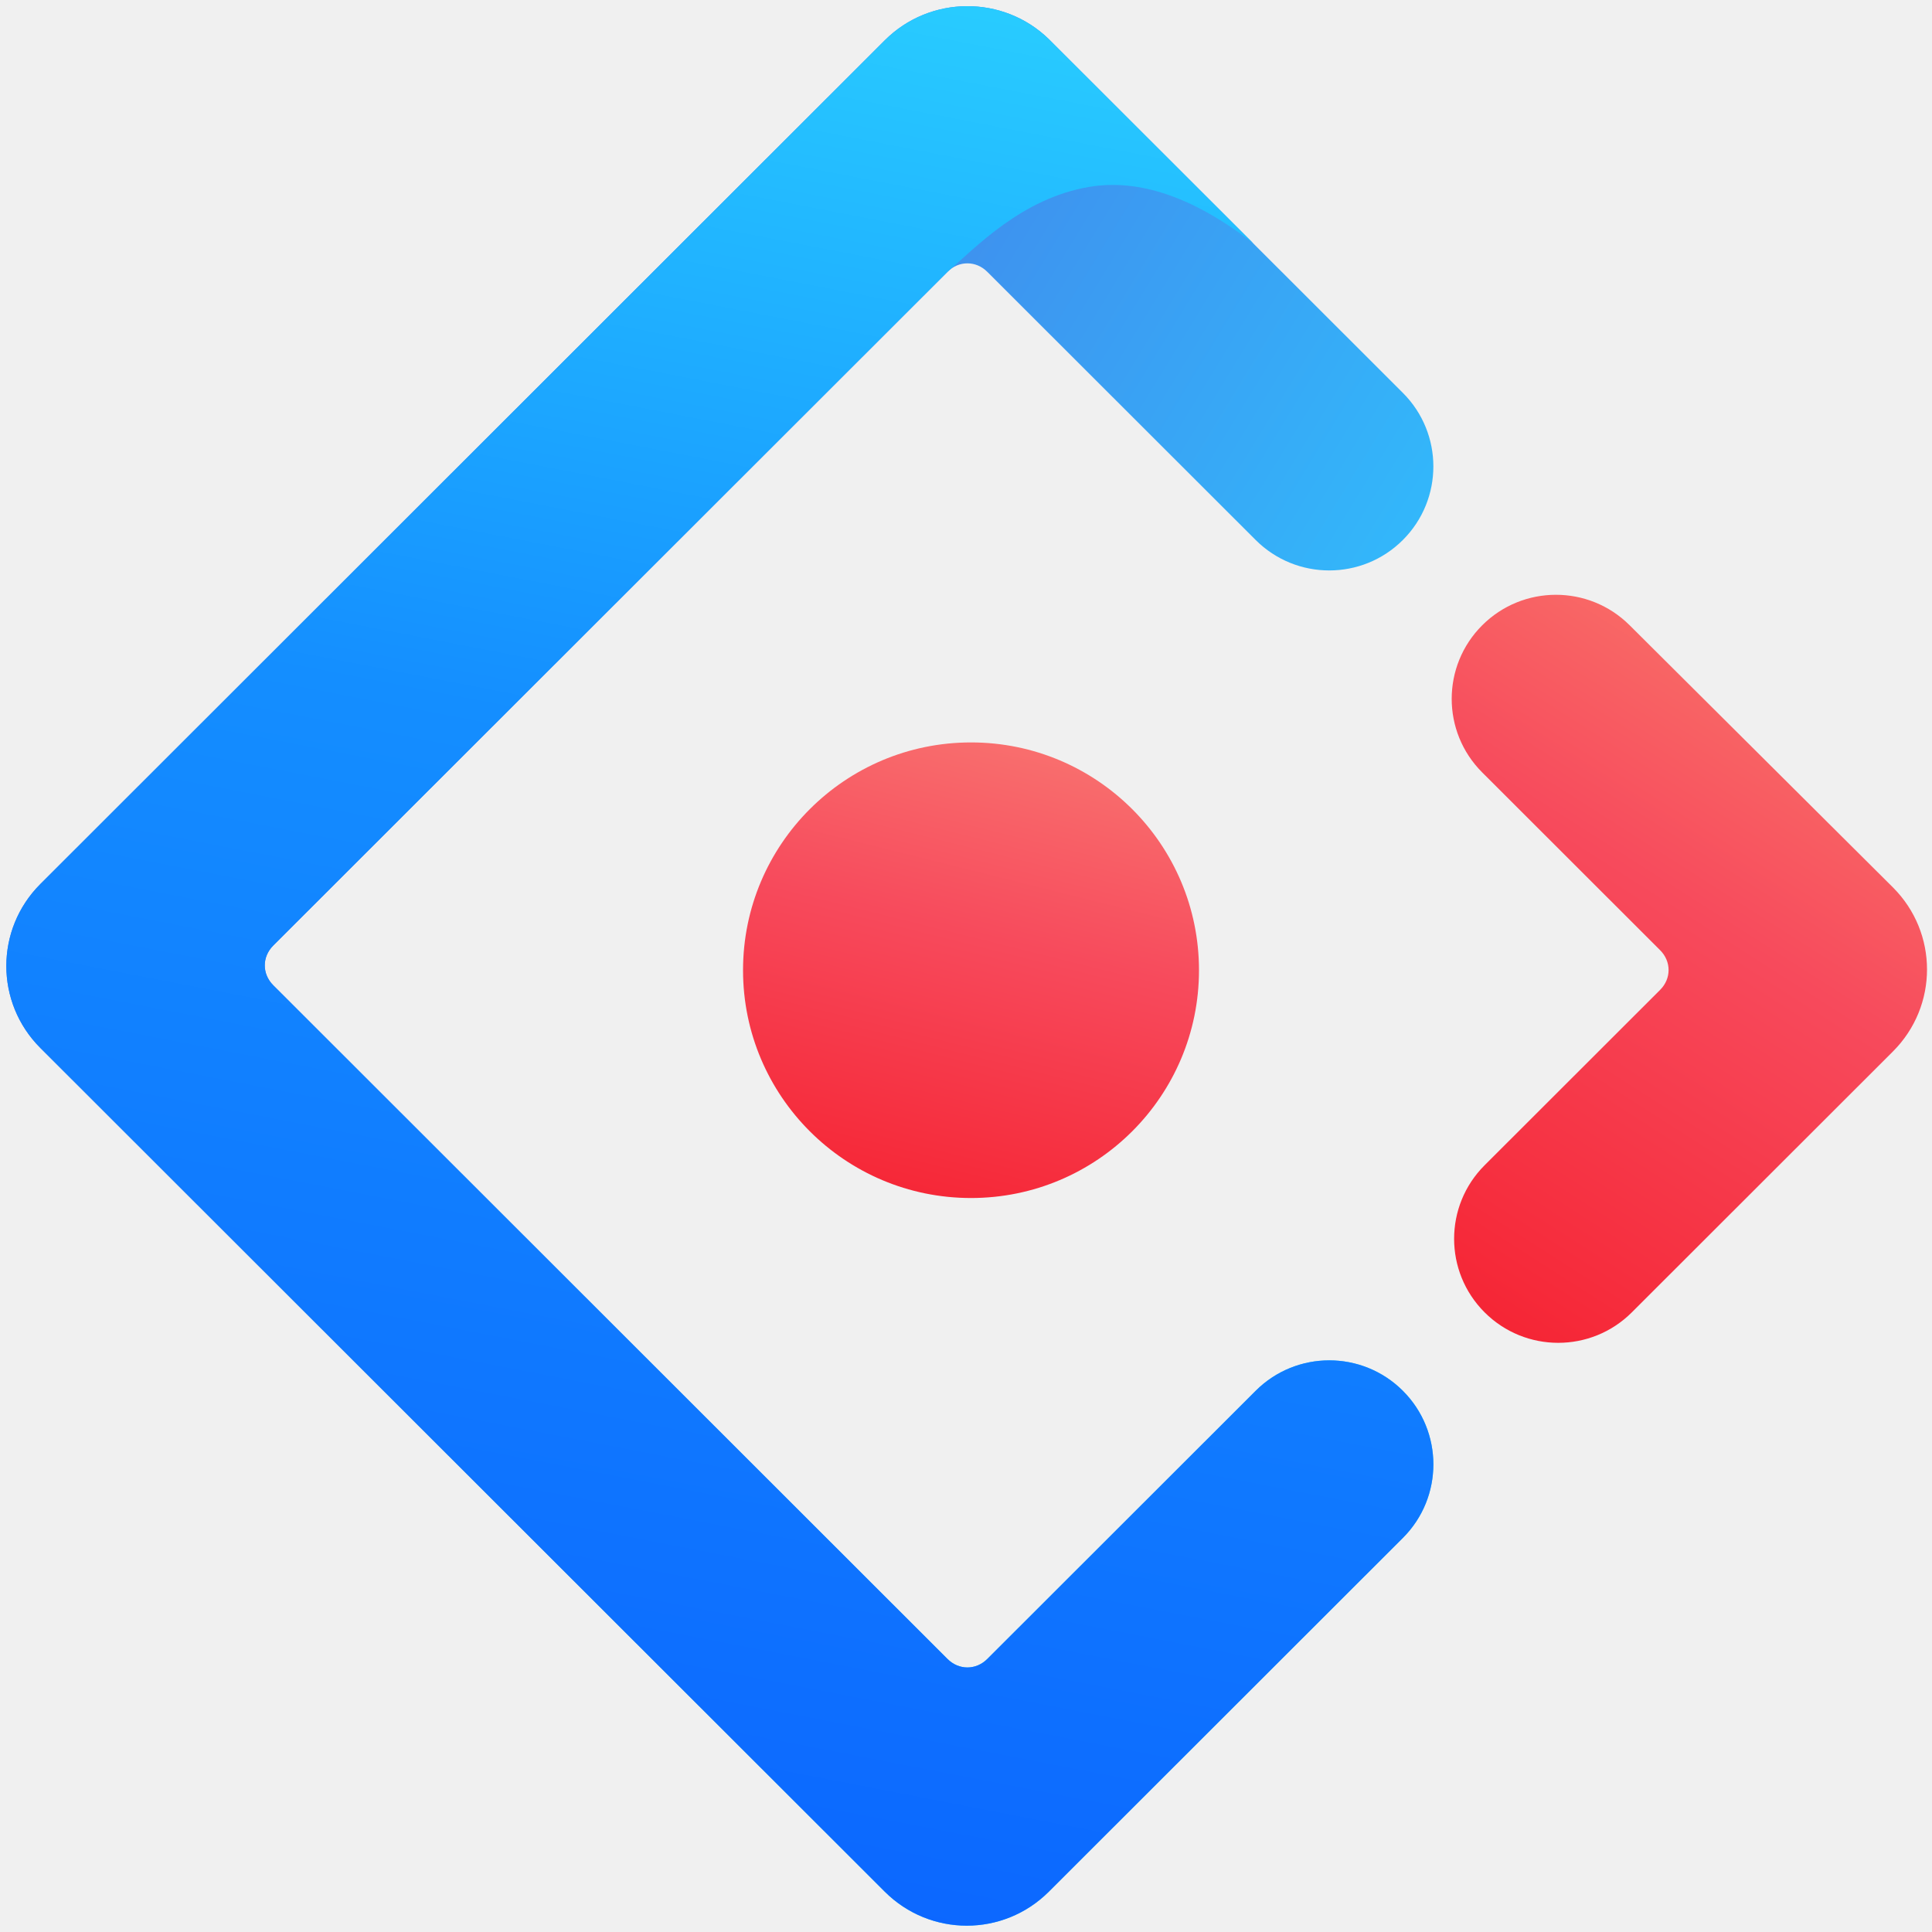
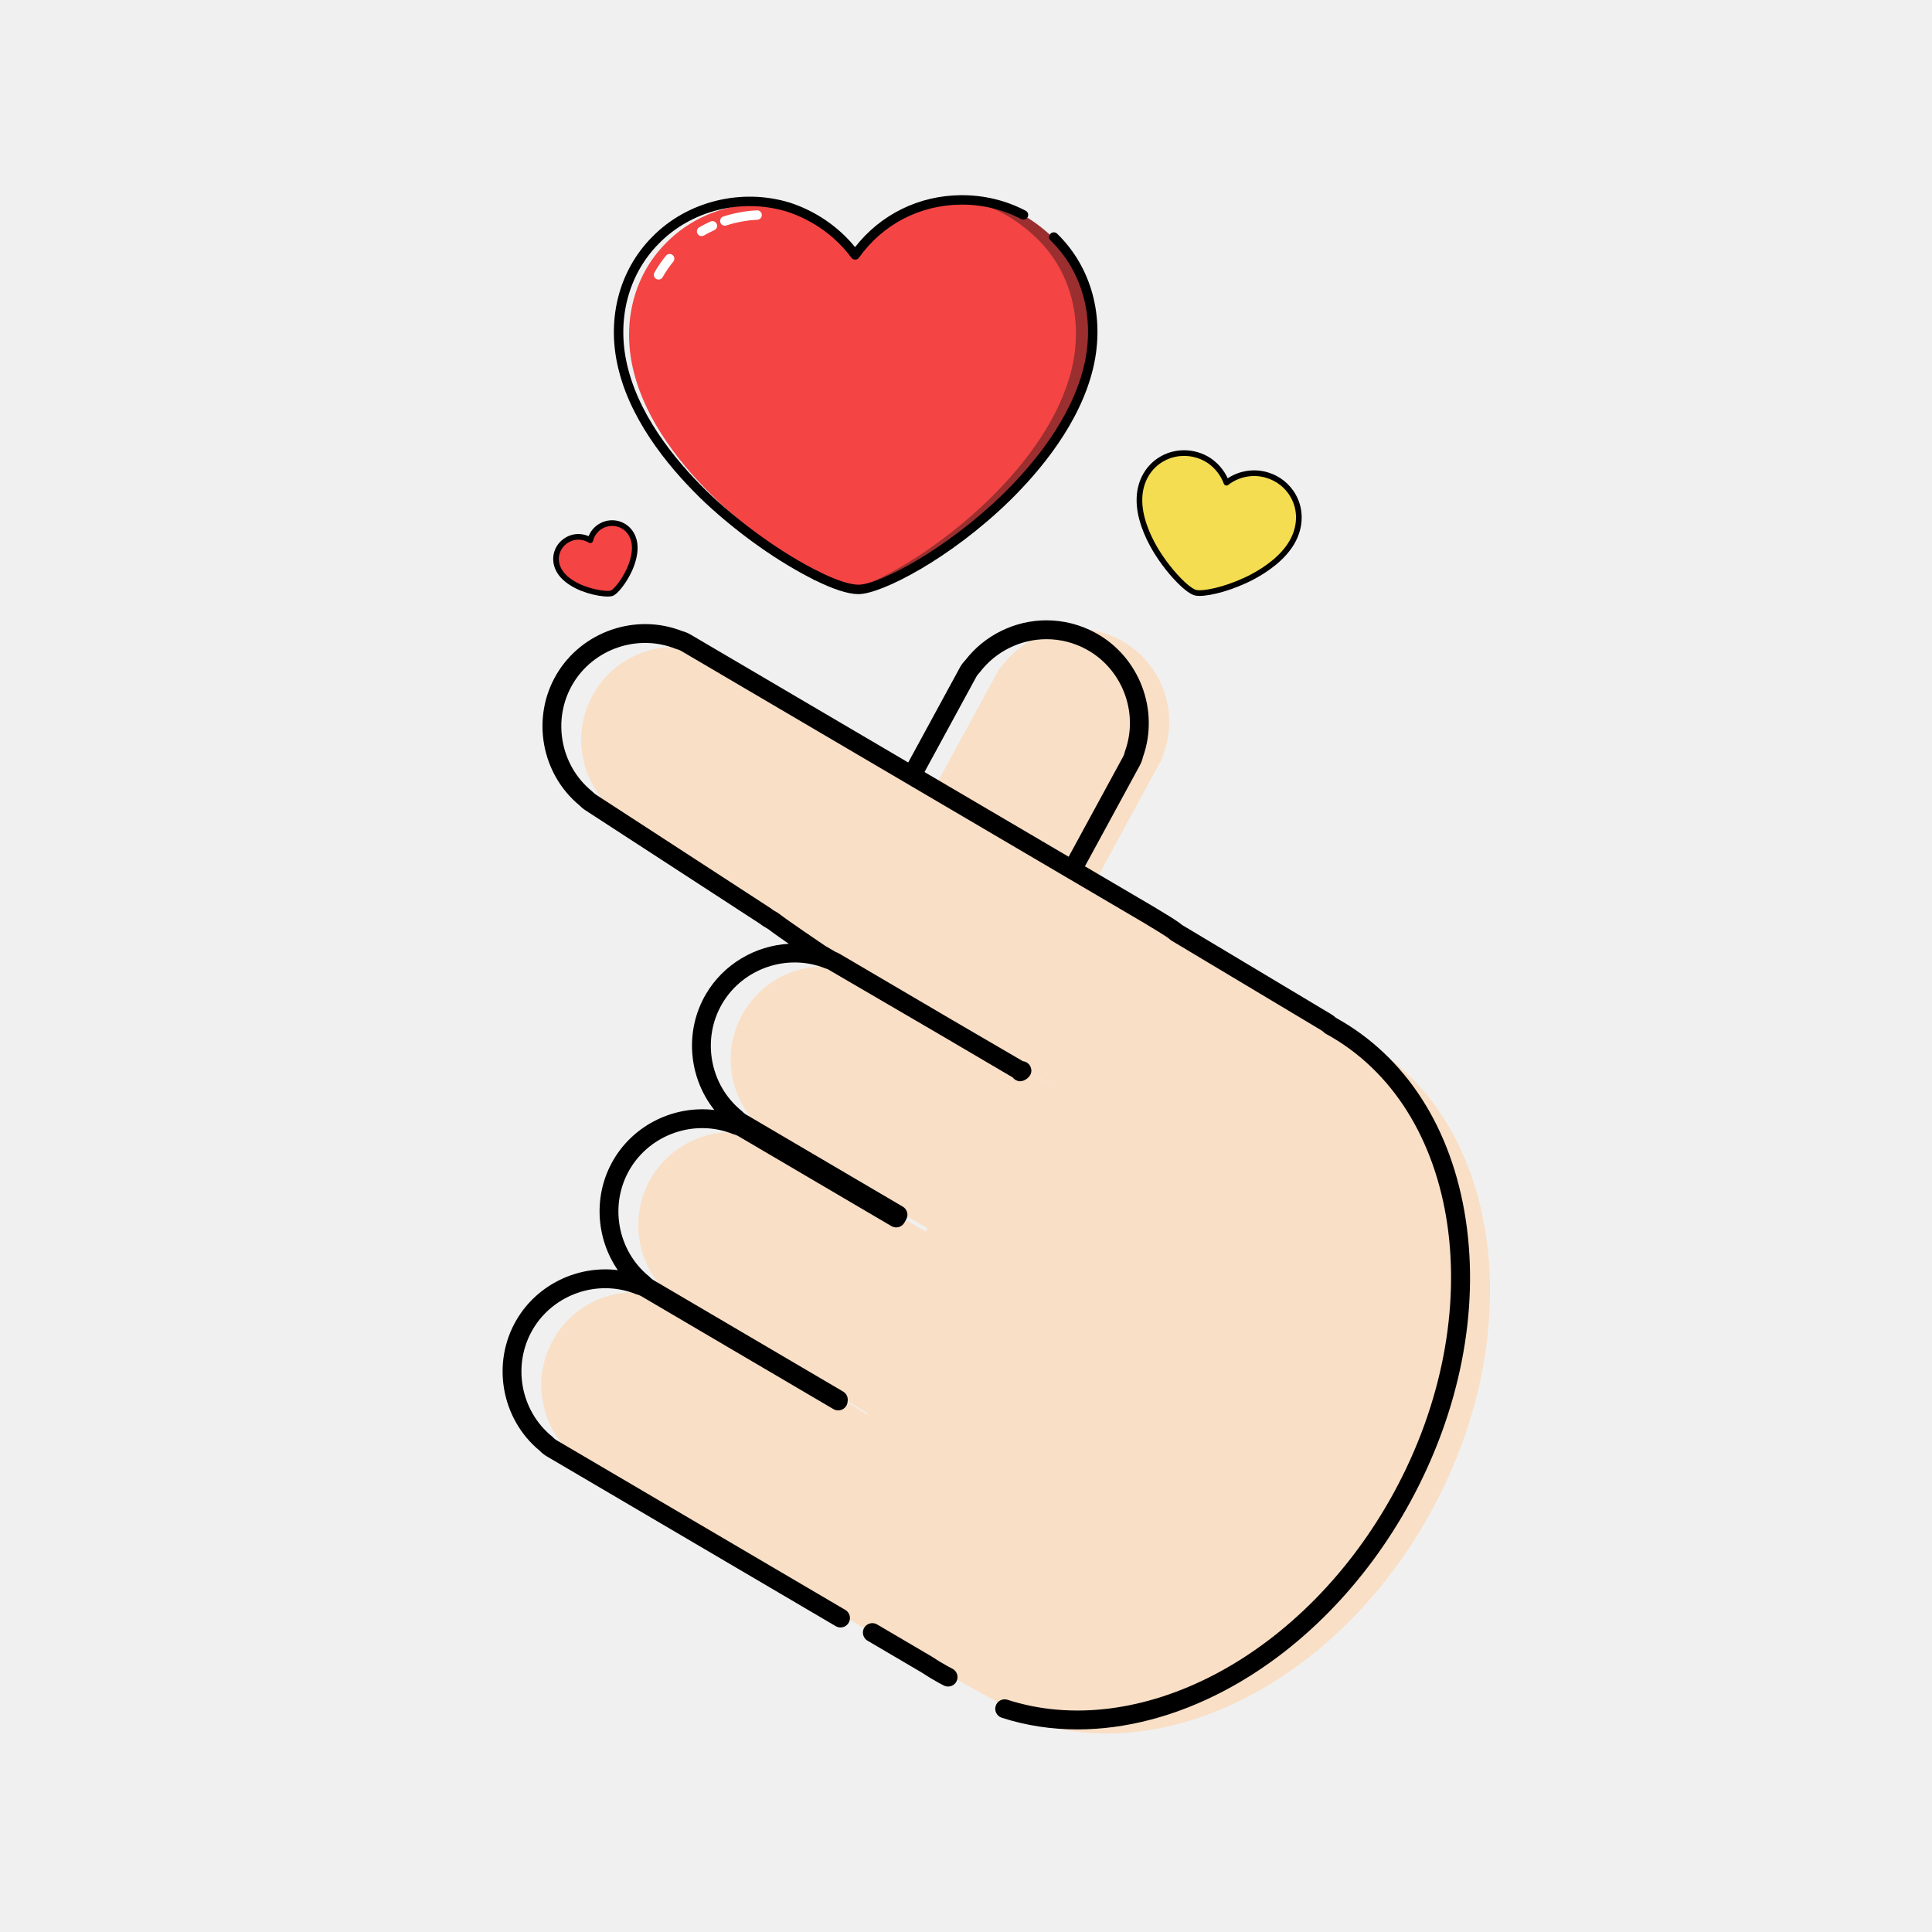
- <svg xmlns="http://www.w3.org/2000/svg" width="200" height="200" version="1.1" viewBox="0 0 200 200">
-   <defs>
-     <linearGradient id="linearGradient-1" x1="62.102%" x2="108.197%" y1="0%" y2="37.864%">
-       <stop offset="0%" stop-color="#4285EB" />
-       <stop offset="100%" stop-color="#2EC7FF" />
-     </linearGradient>
-     <linearGradient id="linearGradient-2" x1="69.644%" x2="54.043%" y1="0%" y2="108.457%">
-       <stop offset="0%" stop-color="#29CDFF" />
-       <stop offset="37.86%" stop-color="#148EFF" />
-       <stop offset="100%" stop-color="#0A60FF" />
-     </linearGradient>
-     <linearGradient id="linearGradient-3" x1="69.691%" x2="16.723%" y1="-12.974%" y2="117.391%">
-       <stop offset="0%" stop-color="#FA816E" />
-       <stop offset="41.473%" stop-color="#F74A5C" />
-       <stop offset="100%" stop-color="#F51D2C" />
-     </linearGradient>
-     <linearGradient id="linearGradient-4" x1="68.128%" x2="30.44%" y1="-35.691%" y2="114.943%">
-       <stop offset="0%" stop-color="#FA8E7D" />
-       <stop offset="51.264%" stop-color="#F74A5C" />
-       <stop offset="100%" stop-color="#F51D2C" />
-     </linearGradient>
-   </defs>
-   <g id="Page-1" fill="none" fill-rule="evenodd" stroke="none" stroke-width="1">
-     <g id="logo" transform="translate(-20, -20)">
-       <g id="Group-28-Copy-5" transform="translate(20, 20)">
-         <g id="Group-27-Copy-3">
-           <g id="Group-25" fill-rule="nonzero">
-             <g id="2">
-               <path id="Shape" fill="url(#linearGradient-1)" d="M91.588,4.177 L4.18,91.513 C-0.519,96.208 -0.519,103.792 4.18,108.487 L91.588,195.823 C96.287,200.519 103.877,200.519 108.577,195.823 L145.225,159.205 C149.434,155 149.434,148.182 145.225,143.977 C141.017,139.772 134.194,139.772 129.985,143.977 L102.202,171.737 C101.032,172.906 99.257,172.906 98.088,171.737 L28.286,101.993 C27.116,100.824 27.116,99.051 28.286,97.882 L98.088,28.138 C99.257,26.969 101.032,26.969 102.202,28.138 L129.985,55.898 C134.194,60.103 141.017,60.103 145.225,55.898 C149.434,51.693 149.434,44.876 145.225,40.671 L108.581,4.056 C103.862,-0.538 96.269,-0.501 91.588,4.177 Z" />
-               <path id="Shape" fill="url(#linearGradient-2)" d="M91.588,4.177 L4.18,91.513 C-0.519,96.208 -0.519,103.792 4.18,108.487 L91.588,195.823 C96.287,200.519 103.877,200.519 108.577,195.823 L145.225,159.205 C149.434,155 149.434,148.182 145.225,143.977 C141.017,139.772 134.194,139.772 129.985,143.977 L102.202,171.737 C101.032,172.906 99.257,172.906 98.088,171.737 L28.286,101.993 C27.116,100.824 27.116,99.051 28.286,97.882 L98.088,28.138 C101,25.627 105.752,20.542 112.73,19.352 C117.916,18.469 123.585,20.414 129.739,25.189 C125.625,21.078 118.572,14.034 108.581,4.056 C103.862,-0.538 96.269,-0.501 91.588,4.177 Z" />
-             </g>
-             <path id="Shape" fill="url(#linearGradient-3)" d="M153.686,135.855 C157.894,140.06 164.717,140.06 168.926,135.855 L195.96,108.843 C200.659,104.147 200.659,96.564 195.961,91.869 L168.691,64.718 C164.472,60.518 157.647,60.524 153.436,64.732 C149.227,68.937 149.227,75.754 153.436,79.959 L171.854,98.362 C173.024,99.531 173.024,101.305 171.854,102.473 L153.686,120.627 C149.477,124.832 149.477,131.65 153.686,135.855 Z" />
-           </g>
-           <ellipse id="Combined-Shape" cx="100.519" cy="100.437" fill="url(#linearGradient-4)" rx="23.6" ry="23.581" />
-         </g>
-       </g>
-     </g>
-   </g>
+ <svg xmlns="http://www.w3.org/2000/svg" t="1687675874939" class="icon" viewBox="0 0 1024 1024" version="1.1" p-id="13160" width="200" height="200">
+   <path d="M581.773 464.862l33.707-61.961a12.708 12.708 0 0 0 1.294-3.552c8.164-22.521-1.122-48.236-22.808-60.033-21.685-11.797-48.32-5.623-62.792 13.467a12.716 12.716 0 0 0-2.279 3.016l-31.624 58.132 84.502 50.931z" fill="#F9DFC6" p-id="13161" />
+   <path d="M565.986 470.328a4.999 4.999 0 0 1-2.581-0.718l-84.502-50.932a4.998 4.998 0 0 1-1.811-6.671l31.625-58.132a17.74 17.74 0 0 1 2.897-3.924c10.193-13.262 26.263-21.169 43.059-21.169 8.994 0 17.949 2.285 25.896 6.608 23.275 12.662 34.083 40.897 25.237 65.802a17.669 17.669 0 0 1-1.721 4.565l-33.706 61.96a4.998 4.998 0 0 1-4.393 2.611z m-77.824-57.745l75.93 45.765 31.209-57.37a7.7 7.7 0 0 0 0.786-2.158c0.049-0.241 0.116-0.478 0.199-0.709 7.387-20.375-1.426-43.562-20.497-53.937-6.484-3.528-13.787-5.393-21.117-5.393-13.802 0-26.999 6.537-35.301 17.487a5.017 5.017 0 0 1-0.487 0.553 7.721 7.721 0 0 0-1.384 1.833l-29.338 53.929z" p-id="13162" />
+   <path d="M548.097 912.848c71.817 23.245 162.039-23.062 210.609-112.059 53.252-97.576 36.267-209.511-37.928-250.051a12.761 12.761 0 0 0-2.431-1.872l-79.311-47.473c-1.052-1.69-26.009-16.103-27.843-17.181l-232.097-136.39a12.728 12.728 0 0 0-3.507-1.411c-22.239-8.904-48.247-0.473-60.754 20.811s-7.217 48.108 11.384 63.203a12.695 12.695 0 0 0 2.939 2.377l92.378 60.063c1.078 1.055 3.265 1.966 4.453 2.93 0.835 0.912 23.343 16.357 24.465 17.016l106.424 62.09c-1.708 1.23 1.562-1.186-0.125 0.103l-98.408-57.829a12.728 12.728 0 0 0-3.507-1.411c-22.239-8.904-48.247-0.473-60.754 20.811s-7.217 48.108 11.384 63.203a12.695 12.695 0 0 0 2.939 2.377l83.153 48.864a312.12 312.12 0 0 0-0.953 1.707l-81.247-47.744a12.728 12.728 0 0 0-3.507-1.411c-22.239-8.904-48.247-0.473-60.754 20.811s-7.217 48.108 11.384 63.203a12.695 12.695 0 0 0 2.939 2.377l100.509 59.063-0.067 0.688-101.906-59.884a12.728 12.728 0 0 0-3.507-1.411c-22.239-8.904-48.247-0.473-60.754 20.811s-7.217 48.108 11.384 63.203a12.695 12.695 0 0 0 2.939 2.377l118.283 69.508 34.735 20.411" fill="#F9DFC6" p-id="13163" />
+   <path d="M571.062 916.623c-13.843 0-27.322-2.048-40.107-6.187a5 5 0 0 1 3.08-9.514c33.666 10.897 72.786 6.064 110.152-13.606 38.08-20.046 71.65-54.172 94.527-96.091 51.839-94.986 35.719-204.115-35.937-243.268a5.008 5.008 0 0 1-1.094-0.809 7.63 7.63 0 0 0-1.472-1.14l-79.348-47.495a4.986 4.986 0 0 1-1.165-0.964c-0.88-0.708-5.141-3.684-25.573-15.573l-1.07-0.624L360.96 344.964a7.727 7.727 0 0 0-2.129-0.856 4.962 4.962 0 0 1-0.704-0.223c-20.118-8.055-43.585-0.016-54.585 18.702-10.999 18.718-6.604 43.132 10.224 56.788 0.191 0.155 0.371 0.324 0.538 0.506a7.72 7.72 0 0 0 1.782 1.441c0.065 0.039 0.13 0.079 0.194 0.12l92.378 60.063c0.277 0.18 0.536 0.387 0.772 0.619 0.204 0.176 0.958 0.61 1.456 0.897 0.891 0.513 1.812 1.043 2.65 1.723 0.085 0.069 0.168 0.142 0.25 0.217 2.126 1.709 22.012 15.382 23.65 16.403l5.344 3.118a17.81 17.81 0 0 1 2.493 1.213l56.791 33.374 40.109 23.399c2.039 0.18 3.272 1.707 3.47 1.969 0.122 0.162 2.94 4.011-1.457 7.372-0.248 0.189-0.51 0.353-0.781 0.49-4.022 2.275-6.563-1.101-6.677-1.254l-0.009-0.014-39.79-23.382-58.385-34.063a6.983 6.983 0 0 0-0.466-0.127 4.936 4.936 0 0 1-0.702-0.223c-20.12-8.054-43.586-0.015-54.584 18.703-10.999 18.718-6.604 43.131 10.224 56.787 0.19 0.155 0.37 0.324 0.536 0.505a7.713 7.713 0 0 0 1.785 1.443l83.153 48.864a5 5 0 0 1 1.828 6.757c-0.314 0.561-0.628 1.121-0.94 1.684a4.994 4.994 0 0 1-3.056 2.4 5.008 5.008 0 0 1-3.852-0.513l-81.247-47.744a7.719 7.719 0 0 0-2.127-0.855 4.979 4.979 0 0 1-0.705-0.224c-20.12-8.056-43.586-0.016-54.584 18.702-11 18.719-6.604 43.132 10.224 56.787 0.191 0.155 0.371 0.325 0.537 0.507a7.694 7.694 0 0 0 1.784 1.441l100.51 59.063a4.999 4.999 0 0 1 2.442 4.808l-0.065 0.668a5 5 0 0 1-7.511 3.834l-101.906-59.884a7.724 7.724 0 0 0-2.13-0.857 4.936 4.936 0 0 1-0.702-0.223c-20.119-8.056-43.586-0.015-54.584 18.702-11 18.719-6.604 43.132 10.223 56.787 0.191 0.155 0.371 0.325 0.538 0.507a7.694 7.694 0 0 0 1.784 1.441l153.019 89.92a5 5 0 1 1-5.066 8.621l-153.018-89.919a17.74 17.74 0 0 1-3.827-3.025c-20.41-16.786-25.697-46.555-12.274-69.398 11.119-18.92 32.637-28.935 53.673-26.331-11.744-17.006-13.135-40.028-2.271-58.516 11.075-18.848 32.468-28.865 53.432-26.36-13.712-17.219-15.947-41.874-4.447-61.446 9.394-15.985 26.208-25.617 43.887-26.647-4.725-3.269-9.193-6.418-10.807-7.733l-0.014 0.017c-0.219-0.178-0.867-0.551-1.34-0.823-0.977-0.563-2.067-1.19-3.024-2.016l-91.954-59.787a17.683 17.683 0 0 1-3.723-2.964c-20.41-16.786-25.698-46.555-12.275-69.398 13.424-22.843 42.003-32.708 66.6-23.047a17.733 17.733 0 0 1 4.503 1.869l232.099 136.392 1.032 0.602c19.823 11.534 25.449 15.223 27.384 16.922l78.773 47.151c0.97 0.569 1.923 1.272 2.82 2.083 36.975 20.447 61.376 58.407 68.742 106.966 7.327 48.3-3.108 101.414-29.384 149.56-23.81 43.629-58.843 79.195-98.646 100.149-25.745 13.551-52.373 20.455-77.783 20.455z" p-id="13164" />
+   <path d="M462.407 865.33l28.747 16.893a118.474 118.474 0 0 0 8.832 5.35c0.835 0.456 1.678 0.888 2.52 1.322" fill="#F9DFC6" p-id="13165" />
+   <path d="M502.502 893.896a4.985 4.985 0 0 1-2.286-0.556l-0.216-0.112c-0.806-0.414-1.611-0.83-2.411-1.267a124.046 124.046 0 0 1-9.087-5.497l-28.627-16.823a5 5 0 1 1 5.066-8.621l28.747 16.893c0.08 0.047 0.159 0.096 0.236 0.147a113.613 113.613 0 0 0 8.459 5.125c0.728 0.397 1.461 0.774 2.195 1.152l0.219 0.112a5 5 0 0 1 2.155 6.734 5.003 5.003 0 0 1-4.45 2.713z" p-id="13166" />
+   <path d="M344.1 159.354a2.5 2.5 0 0 1-2.376-3.28 64.392 64.392 0 0 1 5.139-11.632 2.5 2.5 0 1 1 4.349 2.467 59.34 59.34 0 0 0-4.739 10.726 2.499 2.499 0 0 1-2.373 1.719zM352.781 142.375a2.5 2.5 0 0 1-1.931-4.087l0.181-0.221c2.302-2.806 4.826-5.845 6.083-7.106a2.499 2.499 0 1 1 3.542 3.528c-1.256 1.261-4.528 5.249-5.759 6.75l-0.182 0.222a2.498 2.498 0 0 1-1.934 0.914z" fill="#FFFFFF" p-id="13167" />
+   <path d="M558.555 127.172c-12.067-11.858-28.404-20.659-46.422-21.194-22.224 1.043-42.076 6.253-54.008 23.027-0.891-1.209-1.164 5.203-2.132 4.055a70.532 70.532 0 0 0-2.734 3.583c-8.655-11.746-21.056-20.69-35.433-25.344a70.9 70.9 0 0 0-18.478-3.021c-17.305 0.825-33.985 7.943-46.264 20.437-18.2 18.268-23.504 44.47-17.002 69.06 6.509 25.344 24.573 49.079 45.115 68.518 19.27 17.939 40.52 32.09 56.94 40.246M438.137 306.539c8.09 4.06 14.807 6.434 19.597 7.131 14.097-2.399 47.422-20.945 75.619-48.454 19.949-19.54 37.596-43.586 43.66-69.293 5.82-24.698 0.059-50.804-18.457-68.75" fill="#F44444" p-id="13168" />
+   <path d="M558.548 126.388c-12.067-11.858-28.404-20.659-46.422-21.194-1.708 0.08-3.399 0.188-5.077 0.321 16.499 1.567 31.39 9.939 42.596 20.951 18.516 17.946 24.277 44.053 18.457 68.75-6.063 25.706-23.71 49.753-43.66 69.293-25.589 24.964-55.399 42.546-71.232 47.378 1.649 0.465 3.162 0.801 4.515 0.998 14.097-2.399 47.422-20.945 75.619-48.454 19.949-19.54 37.596-43.586 43.66-69.293 5.822-24.697 0.06-50.804-18.456-68.75" fill="#9B2F2F" p-id="13169" />
+   <path d="M454.921 314.9c-5.413 0-13.514-2.63-23.445-7.614a2.5 2.5 0 0 1 2.242-4.468c9.048 4.541 16.781 7.135 21.304 7.083 11.257-0.098 46.682-18.849 76.571-48.009 15.965-15.637 36.384-40.146 42.973-68.078 5.906-25.061-0.734-49.876-17.764-66.38a2.5 2.5 0 0 1 3.48-3.591c18.305 17.742 25.464 44.328 19.15 71.119-6.865 29.099-27.903 54.402-44.345 70.506-31.23 30.469-67.655 49.326-80.022 49.434-0.047-0.002-0.096-0.002-0.144-0.002z" p-id="13170" />
+   <path d="M432.596 307.551c-0.374 0-0.753-0.084-1.11-0.261-18.883-9.379-39.853-24.198-57.532-40.655-16.837-15.933-38.442-40.95-45.833-69.726-7.028-26.581-0.431-53.296 17.652-71.447 18.472-18.794 47.041-25.901 72.765-18.091 13.642 4.416 25.822 12.734 34.669 23.606 13.552-17.347 33.813-27.336 56.098-27.53 11.999-0.102 23.861 2.74 34.293 8.227a2.5 2.5 0 1 1-2.326 4.425c-9.706-5.104-20.777-7.753-31.923-7.652-21.788 0.19-41.494 10.436-54.067 28.109a2.501 2.501 0 0 1-2.016 1.051h-0.021a2.5 2.5 0 0 1-2.013-1.017c-8.35-11.332-20.492-20.014-34.19-24.448-23.923-7.261-50.52-0.658-67.715 16.838-16.827 16.89-22.941 41.808-16.368 66.668 7.098 27.638 28.071 51.874 44.416 67.341 17.071 15.892 38.136 30.784 56.334 39.822a2.502 2.502 0 0 1-1.113 4.74z" p-id="13171" />
+   <path d="M349.036 148.175a2.5 2.5 0 0 1-2.172-3.734 63.442 63.442 0 0 1 6.126-8.923 2.5 2.5 0 0 1 3.865 3.173 58.366 58.366 0 0 0-5.641 8.217 2.502 2.502 0 0 1-2.178 1.267zM371.87 125.146a2.502 2.502 0 0 1-1.262-4.661 66.108 66.108 0 0 1 5.955-3.074 2.5 2.5 0 1 1 2.067 4.553 61.176 61.176 0 0 0-5.503 2.842c-0.397 0.23-0.83 0.34-1.257 0.34zM384.168 119.632a2.501 2.501 0 0 1-0.776-4.877 67.69 67.69 0 0 1 17.8-3.268 2.5 2.5 0 0 1 0.238 4.994 62.647 62.647 0 0 0-16.484 3.026 2.49 2.49 0 0 1-0.778 0.125z" fill="#FFFFFF" p-id="13172" />
+   <path d="M612.11 290.85c4.581 7.738 10.177 14.426 14.769 18.684 2.75 2.571 5.075 4.127 6.645 4.575 3.965 1.131 17.628-1.671 30.356-8.402 8.423-4.476 16.526-10.65 20.995-18.487 4.292-7.53 4.925-16.639 0.591-24.307-2.952-5.309-7.945-9.412-14.223-11.203-7.683-2.191-15.434-0.383-21.19 4.139-1.701-4.684-4.901-8.812-9.162-11.725-7.447-4.893-17.064-5.314-24.708-1.063-7.727 4.228-11.995 12.3-12.239 20.985-0.314 8.931 3.312 18.452 8.166 26.804z" fill="#F4DD50" p-id="13173" />
+   <path d="M635.806 315.853c-1.086 0-1.991-0.102-2.692-0.302-2.372-0.676-5.256-3.049-7.259-4.921-5.321-4.935-10.803-11.867-15.035-19.016-4.023-6.923-8.736-17.324-8.374-27.621 0.27-9.614 5.136-17.935 13.018-22.248 3.648-2.029 7.837-3.104 12.104-3.104 5.044 0 9.937 1.462 14.147 4.229 3.931 2.687 7.069 6.416 9.003 10.647 6.079-4.048 13.819-5.278 20.937-3.25 6.512 1.858 11.883 6.09 15.122 11.917 4.393 7.771 4.171 17.412-0.599 25.779-5.134 9.004-14.576 15.339-21.594 19.069-10.951 5.791-22.767 8.821-28.778 8.821z m-8.239-74.212c-3.758 0-7.442 0.944-10.656 2.731-6.944 3.8-11.229 11.169-11.468 19.716-0.337 9.593 4.145 19.438 7.964 26.008 4.024 6.798 9.444 13.658 14.491 18.338 3.488 3.261 5.384 4.045 6.037 4.232 0.299 0.085 0.865 0.187 1.87 0.187 5.504 0 16.968-2.969 27.373-8.472 6.664-3.542 15.615-9.524 20.394-17.904 4.24-7.44 4.461-15.974 0.588-22.826-2.855-5.136-7.588-8.861-13.328-10.499-6.845-1.951-14.316-0.473-19.853 3.876a1.498 1.498 0 0 1-2.337-0.667c-1.595-4.393-4.649-8.299-8.599-10.999a22.675 22.675 0 0 0-12.476-3.721z" p-id="13174" />
+   <path d="M308.799 311.84c4.196 1.622 8.465 2.518 11.588 2.769 1.877 0.159 3.272 0.05 4.027-0.26 1.908-0.783 6.409-6.114 9.327-12.7 1.924-4.366 3.196-9.301 2.526-13.764-0.645-4.287-3.217-8.063-7.293-9.734-2.804-1.172-6.036-1.239-9.057 0.001a11.82 11.82 0 0 0-7.045 8.187c-2.119-1.314-4.654-1.945-7.23-1.771-4.441 0.383-8.35 3.195-10.038 7.232-1.727 4.053-0.905 8.547 1.688 12.035 2.642 3.607 7.015 6.225 11.507 8.005z" fill="#F44444" p-id="13175" />
+   <path d="M321.983 316.182c-0.532 0-1.112-0.026-1.723-0.078-3.682-0.296-8.059-1.34-12.002-2.865-3.822-1.514-9.026-4.217-12.176-8.518-3.028-4.073-3.725-9.127-1.858-13.509 1.886-4.511 6.319-7.709 11.289-8.139a13.711 13.711 0 0 1 6.471 1.109c1.326-3.36 3.934-6.011 7.363-7.418 3.296-1.353 6.972-1.349 10.205 0.003 4.373 1.792 7.441 5.867 8.198 10.895 0.796 5.308-0.994 10.865-2.637 14.592-2.976 6.717-7.727 12.496-10.13 13.483-0.718 0.295-1.728 0.445-3 0.445z m-15.502-30.142c-0.245 0-0.492 0.008-0.738 0.025-3.843 0.332-7.291 2.811-8.755 6.314-1.449 3.4-0.883 7.345 1.508 10.562 2.166 2.956 5.917 5.548 10.856 7.505 3.619 1.399 7.794 2.398 11.156 2.668 0.534 0.045 1.028 0.068 1.476 0.068 1.229 0 1.735-0.168 1.861-0.22 1.186-0.487 5.517-5.129 8.525-11.92 1.481-3.362 3.104-8.337 2.414-12.934-0.598-3.973-2.982-7.176-6.378-8.569-2.521-1.052-5.354-1.05-7.919 0.001-3.122 1.281-5.366 3.888-6.156 7.152a1.5 1.5 0 0 1-2.248 0.922 10.616 10.616 0 0 0-5.602-1.574z" p-id="13176" />
</svg>
